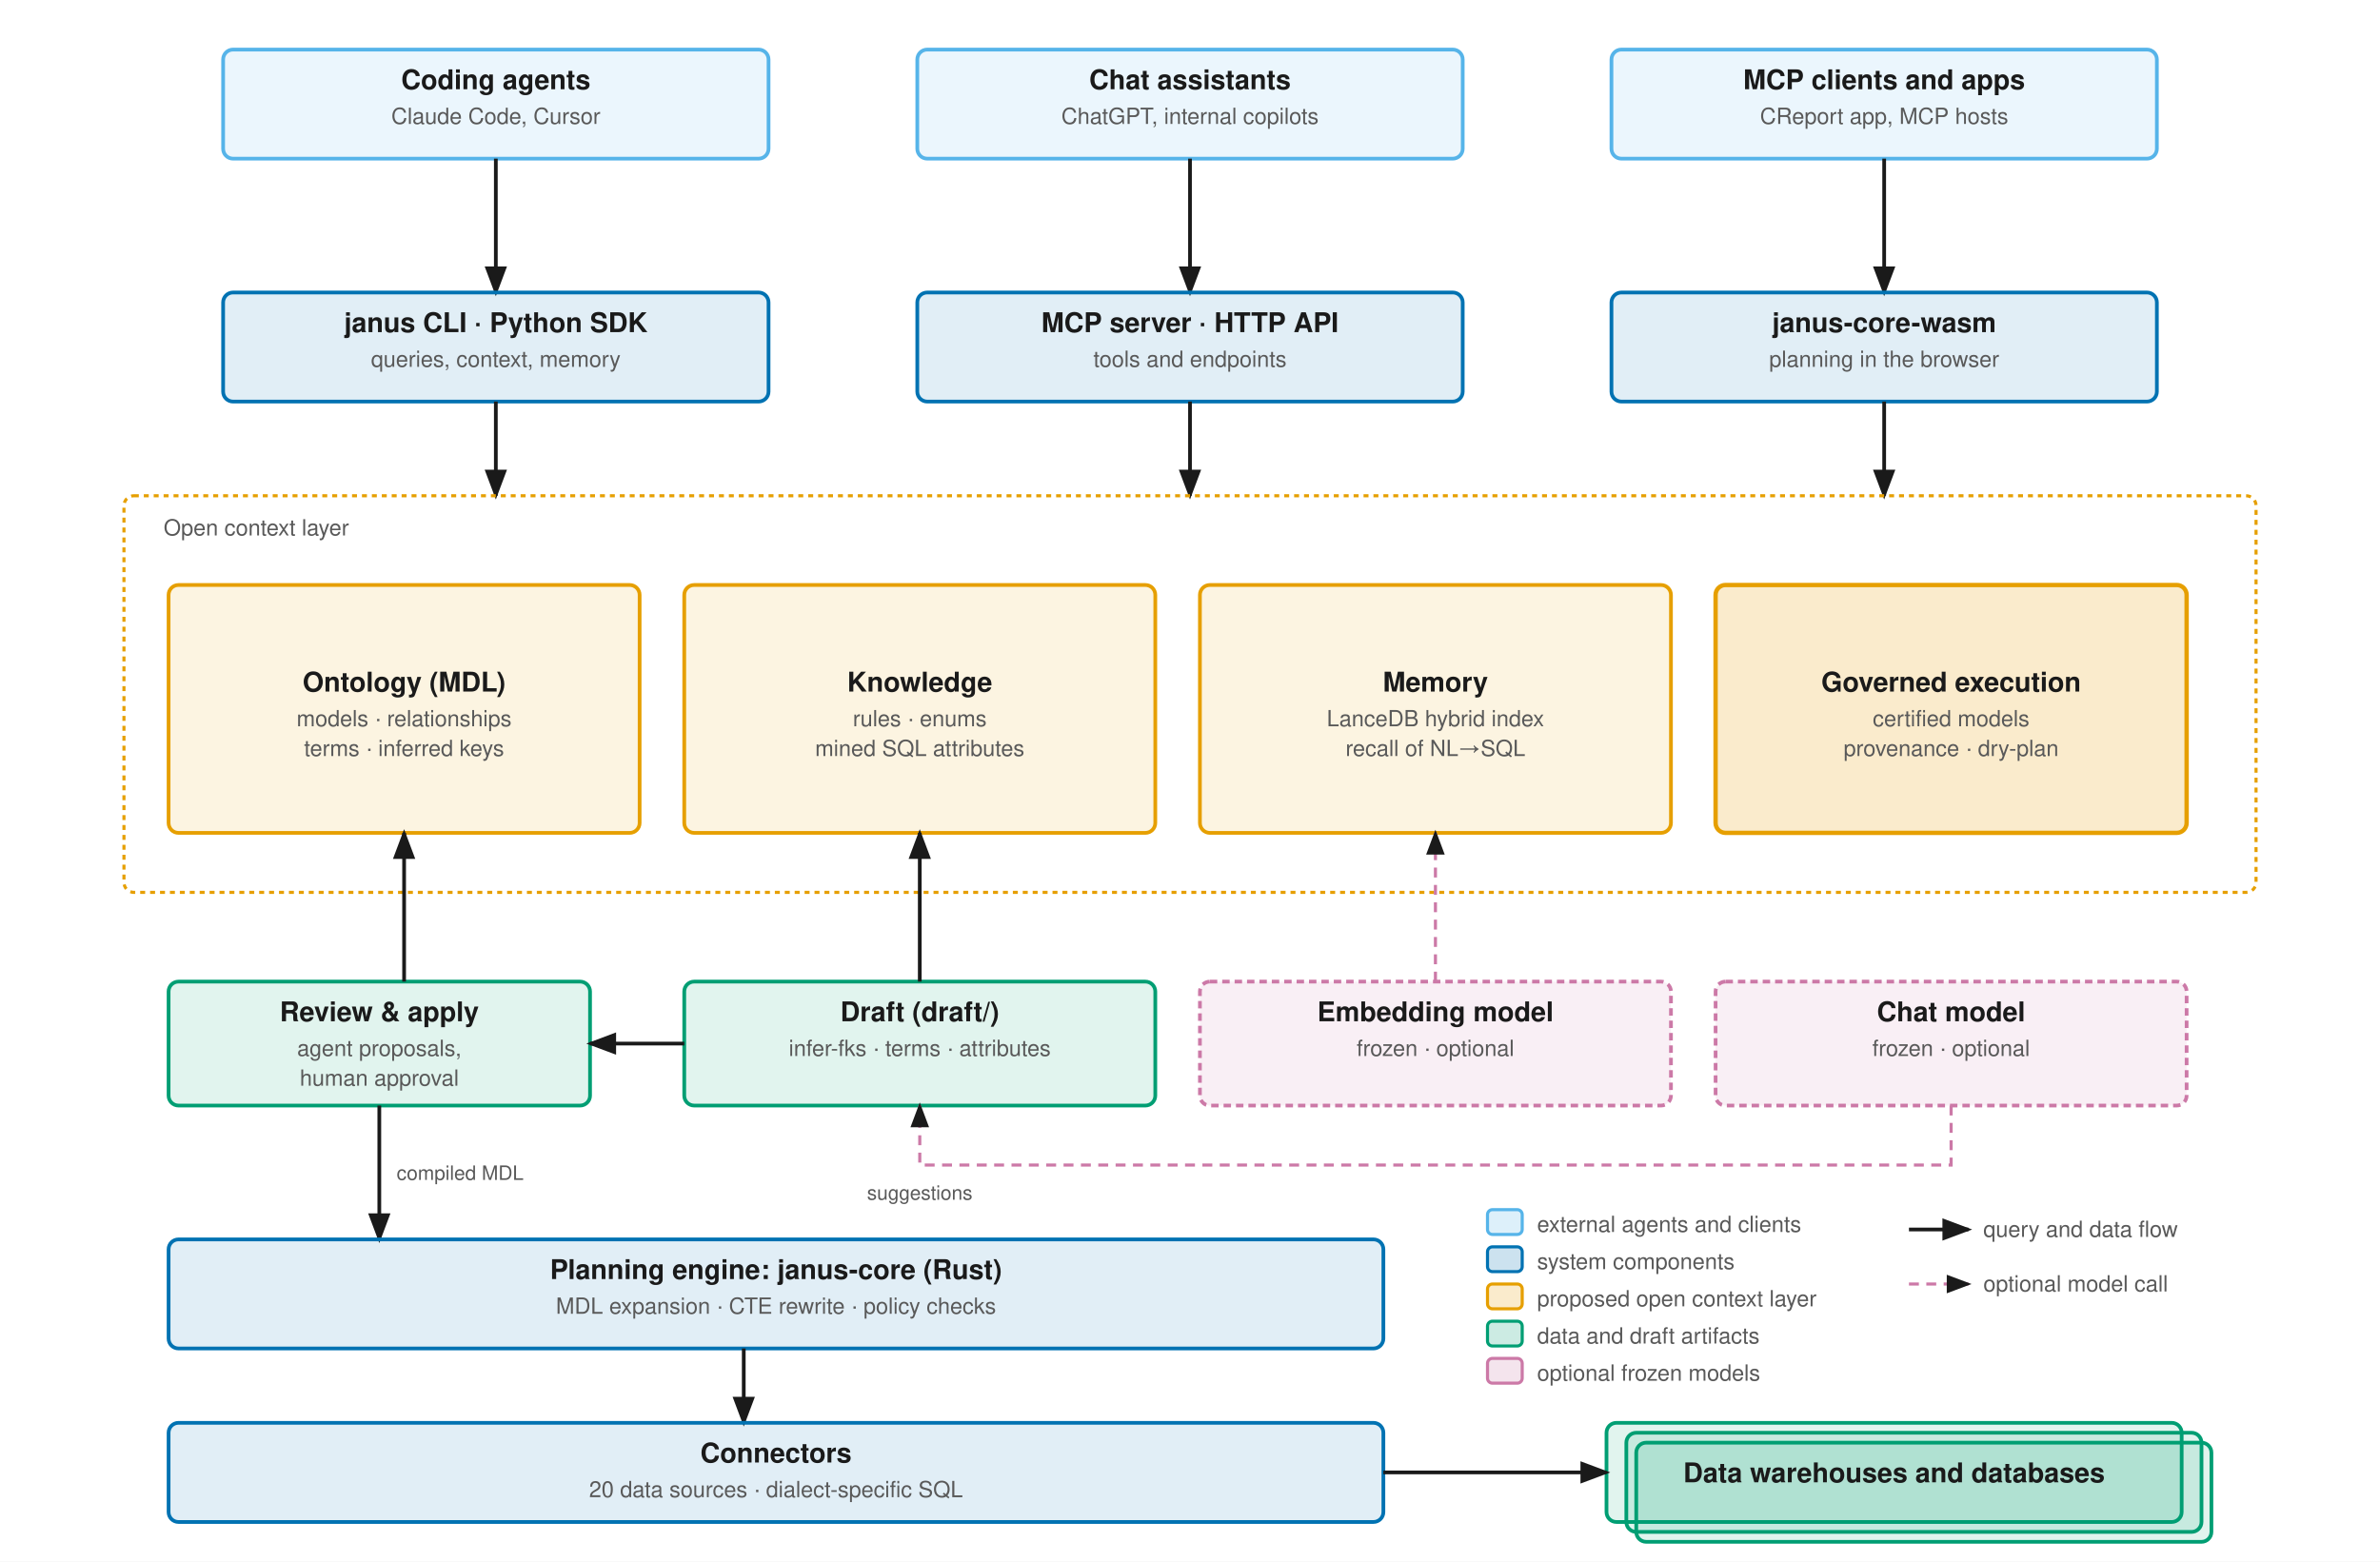
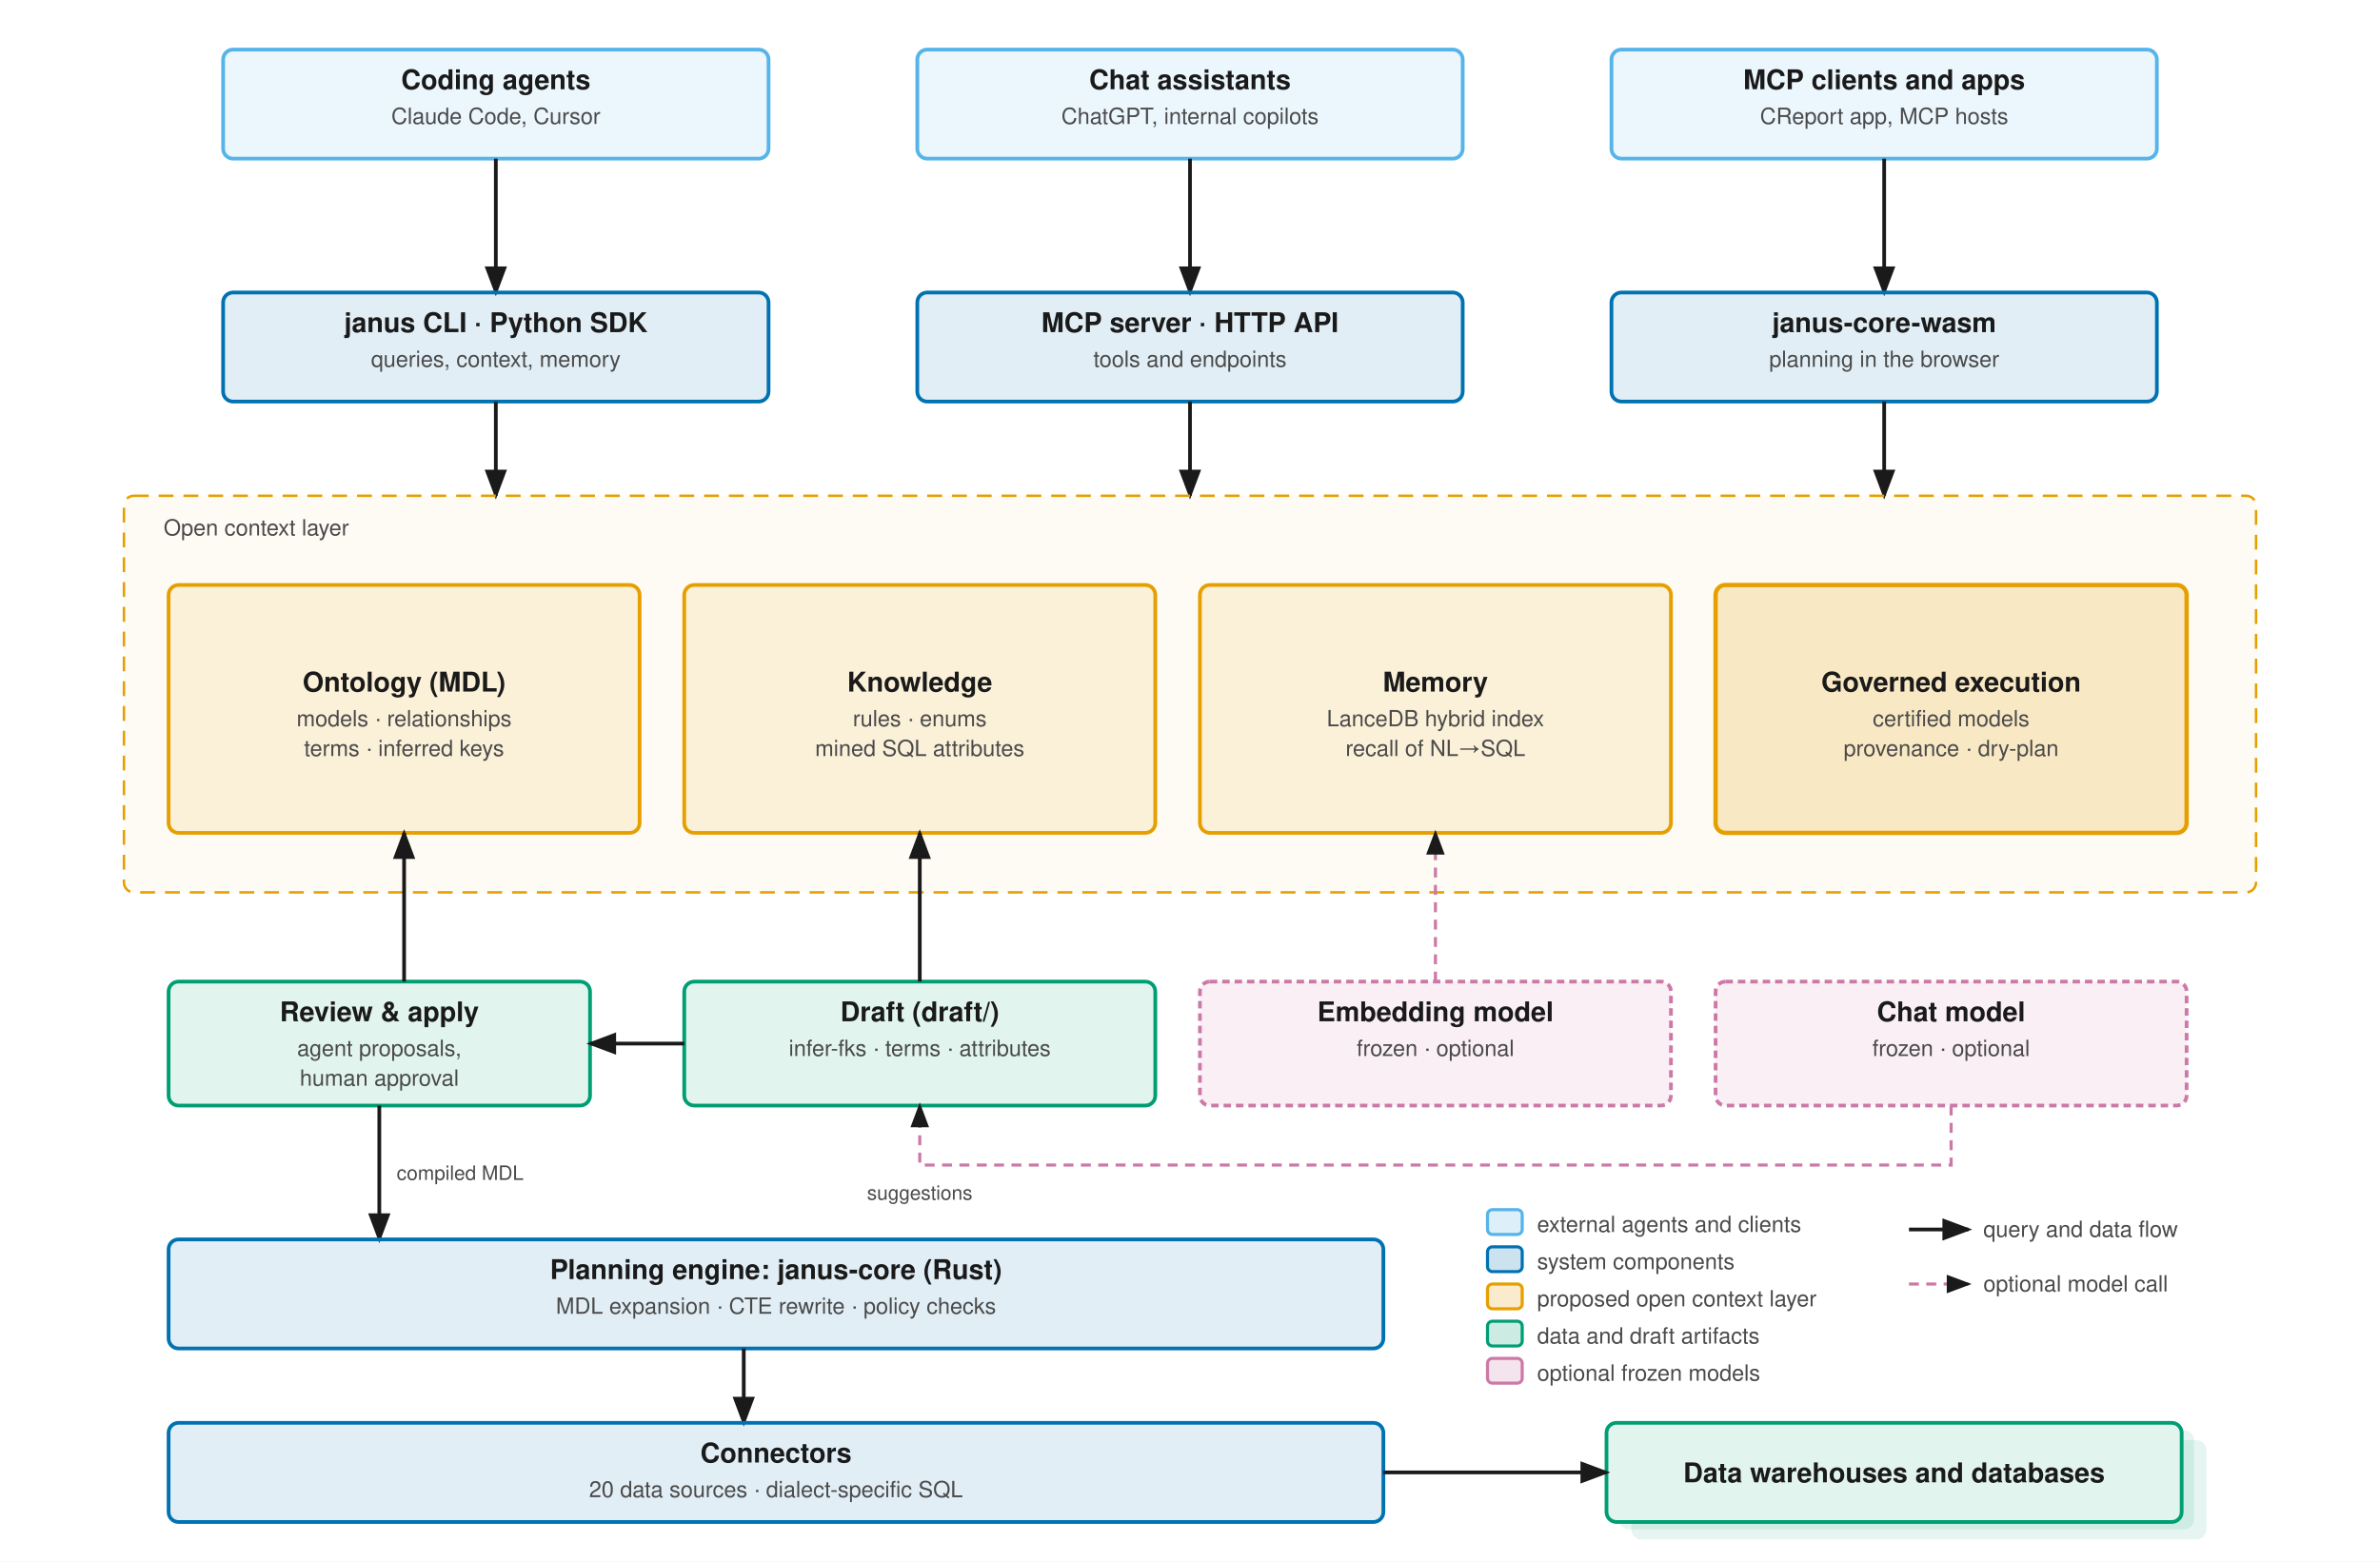
<svg xmlns="http://www.w3.org/2000/svg" viewBox="0 0 960 630" width="960" height="630">
  <style>text { font-family: 'Helvetica Neue', Helvetica, Arial, 'PingFang SC', 'Microsoft YaHei', sans-serif; }</style>
  <defs>
    <marker id="arrow-solid" markerWidth="8" markerHeight="6" refX="7" refY="3" orient="auto">
      <polygon points="0 0, 8 3, 0 6" fill="#1a1a1a" />
    </marker>
  </defs>
  <rect width="960" height="630" fill="#ffffff" />
  <rect x="90" y="20" width="220" height="44" rx="4" ry="4" fill="#56B4E9" fill-opacity="0.12" stroke="#56B4E9" stroke-width="1.5" />
  <text x="200.0" y="36.0" text-anchor="middle" font-size="11" font-weight="600" fill="#1a1a1a">Coding agents</text>
-   <text x="200.0" y="50.0" text-anchor="middle" font-size="9" fill="#595959">Claude Code, Cursor</text>
+   <text x="200.0" y="50.0" text-anchor="middle" font-size="9" fill="#4a4a4a">Claude Code, Cursor</text>
  <rect x="370" y="20" width="220" height="44" rx="4" ry="4" fill="#56B4E9" fill-opacity="0.12" stroke="#56B4E9" stroke-width="1.5" />
  <text x="480.0" y="36.0" text-anchor="middle" font-size="11" font-weight="600" fill="#1a1a1a">Chat assistants</text>
-   <text x="480.0" y="50.0" text-anchor="middle" font-size="9" fill="#595959">ChatGPT, internal copilots</text>
+   <text x="480.0" y="50.0" text-anchor="middle" font-size="9" fill="#4a4a4a">ChatGPT, internal copilots</text>
  <rect x="650" y="20" width="220" height="44" rx="4" ry="4" fill="#56B4E9" fill-opacity="0.12" stroke="#56B4E9" stroke-width="1.5" />
  <text x="760.0" y="36.0" text-anchor="middle" font-size="11" font-weight="600" fill="#1a1a1a">MCP clients and apps</text>
-   <text x="760.0" y="50.0" text-anchor="middle" font-size="9" fill="#595959">CReport app, MCP hosts</text>
+   <text x="760.0" y="50.0" text-anchor="middle" font-size="9" fill="#4a4a4a">CReport app, MCP hosts</text>
  <line x1="200" y1="64" x2="200" y2="118" stroke="#1a1a1a" stroke-width="1.5" marker-end="url(#arrow-solid)" />
  <rect x="90" y="118" width="220" height="44" rx="4" ry="4" fill="#0072B2" fill-opacity="0.12" stroke="#0072B2" stroke-width="1.5" />
  <text x="200.0" y="134.0" text-anchor="middle" font-size="11" font-weight="600" fill="#1a1a1a">janus CLI · Python SDK</text>
-   <text x="200.0" y="148.0" text-anchor="middle" font-size="9" fill="#595959">queries, context, memory</text>
+   <text x="200.0" y="148.0" text-anchor="middle" font-size="9" fill="#4a4a4a">queries, context, memory</text>
  <line x1="480" y1="64" x2="480" y2="118" stroke="#1a1a1a" stroke-width="1.5" marker-end="url(#arrow-solid)" />
  <rect x="370" y="118" width="220" height="44" rx="4" ry="4" fill="#0072B2" fill-opacity="0.12" stroke="#0072B2" stroke-width="1.5" />
  <text x="480.0" y="134.0" text-anchor="middle" font-size="11" font-weight="600" fill="#1a1a1a">MCP server · HTTP API</text>
-   <text x="480.0" y="148.0" text-anchor="middle" font-size="9" fill="#595959">tools and endpoints</text>
+   <text x="480.0" y="148.0" text-anchor="middle" font-size="9" fill="#4a4a4a">tools and endpoints</text>
  <line x1="760" y1="64" x2="760" y2="118" stroke="#1a1a1a" stroke-width="1.5" marker-end="url(#arrow-solid)" />
  <rect x="650" y="118" width="220" height="44" rx="4" ry="4" fill="#0072B2" fill-opacity="0.12" stroke="#0072B2" stroke-width="1.5" />
  <text x="760.0" y="134.0" text-anchor="middle" font-size="11" font-weight="600" fill="#1a1a1a">janus-core-wasm</text>
-   <text x="760.0" y="148.0" text-anchor="middle" font-size="9" fill="#595959">planning in the browser</text>
+   <text x="760.0" y="148.0" text-anchor="middle" font-size="9" fill="#4a4a4a">planning in the browser</text>
  <line x1="200" y1="162" x2="200" y2="200" stroke="#1a1a1a" stroke-width="1.5" marker-end="url(#arrow-solid)" />
  <line x1="480" y1="162" x2="480" y2="200" stroke="#1a1a1a" stroke-width="1.5" marker-end="url(#arrow-solid)" />
  <line x1="760" y1="162" x2="760" y2="200" stroke="#1a1a1a" stroke-width="1.5" marker-end="url(#arrow-solid)" />
-   <rect x="50" y="200" width="860" height="160" rx="4" ry="4" fill="none" stroke="#E69F00" stroke-width="1.25" stroke-dasharray="2,2" />
-   <text x="66" y="216" text-anchor="start" font-size="9" fill="#595959">Open context layer</text>
+   <rect x="50" y="200" width="860" height="160" rx="4" ry="4" fill="#E69F00" fill-opacity="0.04" stroke="#E69F00" stroke-width="1" stroke-dasharray="6,4" />
+   <text x="66" y="216" text-anchor="start" font-size="9" fill="#4a4a4a">Open context layer</text>
  <rect x="68" y="236" width="190" height="100" rx="4" ry="4" fill="#E69F00" fill-opacity="0.12" stroke="#E69F00" stroke-width="1.5" />
  <text x="163.0" y="279.0" text-anchor="middle" font-size="11" font-weight="600" fill="#1a1a1a">Ontology (MDL)</text>
-   <text x="163.0" y="293.0" text-anchor="middle" font-size="9" fill="#595959">models · relationships</text>
-   <text x="163.0" y="305.0" text-anchor="middle" font-size="9" fill="#595959">terms · inferred keys</text>
+   <text x="163.0" y="293.0" text-anchor="middle" font-size="9" fill="#4a4a4a">models · relationships</text>
+   <text x="163.0" y="305.0" text-anchor="middle" font-size="9" fill="#4a4a4a">terms · inferred keys</text>
  <rect x="276" y="236" width="190" height="100" rx="4" ry="4" fill="#E69F00" fill-opacity="0.12" stroke="#E69F00" stroke-width="1.5" />
  <text x="371.0" y="279.0" text-anchor="middle" font-size="11" font-weight="600" fill="#1a1a1a">Knowledge</text>
-   <text x="371.0" y="293.0" text-anchor="middle" font-size="9" fill="#595959">rules · enums</text>
-   <text x="371.0" y="305.0" text-anchor="middle" font-size="9" fill="#595959">mined SQL attributes</text>
+   <text x="371.0" y="293.0" text-anchor="middle" font-size="9" fill="#4a4a4a">rules · enums</text>
+   <text x="371.0" y="305.0" text-anchor="middle" font-size="9" fill="#4a4a4a">mined SQL attributes</text>
  <rect x="484" y="236" width="190" height="100" rx="4" ry="4" fill="#E69F00" fill-opacity="0.12" stroke="#E69F00" stroke-width="1.5" />
  <text x="579.0" y="279.0" text-anchor="middle" font-size="11" font-weight="600" fill="#1a1a1a">Memory</text>
-   <text x="579.0" y="293.0" text-anchor="middle" font-size="9" fill="#595959">LanceDB hybrid index</text>
-   <text x="579.0" y="305.0" text-anchor="middle" font-size="9" fill="#595959">recall of NL→SQL</text>
+   <text x="579.0" y="293.0" text-anchor="middle" font-size="9" fill="#4a4a4a">LanceDB hybrid index</text>
+   <text x="579.0" y="305.0" text-anchor="middle" font-size="9" fill="#4a4a4a">recall of NL→SQL</text>
  <rect x="692" y="236" width="190" height="100" rx="4" ry="4" fill="#E69F00" fill-opacity="0.2" stroke="#E69F00" stroke-width="1.75" />
  <text x="787.0" y="279.0" text-anchor="middle" font-size="11" font-weight="600" fill="#1a1a1a">Governed execution</text>
-   <text x="787.0" y="293.0" text-anchor="middle" font-size="9" fill="#595959">certified models</text>
-   <text x="787.0" y="305.0" text-anchor="middle" font-size="9" fill="#595959">provenance · dry-plan</text>
+   <text x="787.0" y="293.0" text-anchor="middle" font-size="9" fill="#4a4a4a">certified models</text>
+   <text x="787.0" y="305.0" text-anchor="middle" font-size="9" fill="#4a4a4a">provenance · dry-plan</text>
  <rect x="68" y="396" width="170" height="50" rx="4" ry="4" fill="#009E73" fill-opacity="0.12" stroke="#009E73" stroke-width="1.5" />
  <text x="153.0" y="412.0" text-anchor="middle" font-size="11" font-weight="600" fill="#1a1a1a">Review &amp; apply</text>
-   <text x="153.0" y="426.0" text-anchor="middle" font-size="9" fill="#595959">agent proposals,</text>
-   <text x="153.0" y="438.0" text-anchor="middle" font-size="9" fill="#595959">human approval</text>
+   <text x="153.0" y="426.0" text-anchor="middle" font-size="9" fill="#4a4a4a">agent proposals,</text>
+   <text x="153.0" y="438.0" text-anchor="middle" font-size="9" fill="#4a4a4a">human approval</text>
  <rect x="276" y="396" width="190" height="50" rx="4" ry="4" fill="#009E73" fill-opacity="0.12" stroke="#009E73" stroke-width="1.5" />
  <text x="371.0" y="412.0" text-anchor="middle" font-size="11" font-weight="600" fill="#1a1a1a">Draft (draft/)</text>
-   <text x="371.0" y="426.0" text-anchor="middle" font-size="9" fill="#595959">infer-fks · terms · attributes</text>
+   <text x="371.0" y="426.0" text-anchor="middle" font-size="9" fill="#4a4a4a">infer-fks · terms · attributes</text>
  <rect x="484" y="396" width="190" height="50" rx="4" ry="4" fill="#CC79A7" fill-opacity="0.12" stroke="#CC79A7" stroke-width="1.5" stroke-dasharray="3,2" />
  <text x="579.0" y="412.0" text-anchor="middle" font-size="11" font-weight="600" fill="#1a1a1a">Embedding model</text>
-   <text x="579.0" y="426.0" text-anchor="middle" font-size="9" fill="#595959">frozen · optional</text>
+   <text x="579.0" y="426.0" text-anchor="middle" font-size="9" fill="#4a4a4a">frozen · optional</text>
  <rect x="692" y="396" width="190" height="50" rx="4" ry="4" fill="#CC79A7" fill-opacity="0.12" stroke="#CC79A7" stroke-width="1.5" stroke-dasharray="3,2" />
  <text x="787.0" y="412.0" text-anchor="middle" font-size="11" font-weight="600" fill="#1a1a1a">Chat model</text>
-   <text x="787.0" y="426.0" text-anchor="middle" font-size="9" fill="#595959">frozen · optional</text>
+   <text x="787.0" y="426.0" text-anchor="middle" font-size="9" fill="#4a4a4a">frozen · optional</text>
  <line x1="163" y1="396" x2="163" y2="336" stroke="#1a1a1a" stroke-width="1.5" marker-end="url(#arrow-solid)" />
  <line x1="371" y1="396" x2="371" y2="336" stroke="#1a1a1a" stroke-width="1.5" marker-end="url(#arrow-solid)" />
  <line x1="579" y1="396" x2="579" y2="336" stroke="#CC79A7" stroke-width="1.25" stroke-dasharray="4,3" marker-end="url(#arrow-solid)" />
  <line x1="276" y1="421" x2="238" y2="421" stroke="#1a1a1a" stroke-width="1.5" marker-end="url(#arrow-solid)" />
  <path d="M787,446 L787,470 L371,470 L371,446" fill="none" stroke="#CC79A7" stroke-width="1.25" stroke-dasharray="4,3" marker-end="url(#arrow-solid)" />
-   <text x="371" y="484" text-anchor="middle" font-size="8" fill="#595959">suggestions</text>
+   <text x="371" y="484" text-anchor="middle" font-size="8" fill="#4a4a4a">suggestions</text>
  <line x1="153" y1="446" x2="153" y2="500" stroke="#1a1a1a" stroke-width="1.5" marker-end="url(#arrow-solid)" />
-   <text x="160" y="476" text-anchor="start" font-size="8" fill="#595959">compiled MDL</text>
+   <text x="160" y="476" text-anchor="start" font-size="8" fill="#4a4a4a">compiled MDL</text>
  <rect x="68" y="500" width="490" height="44" rx="4" ry="4" fill="#0072B2" fill-opacity="0.12" stroke="#0072B2" stroke-width="1.5" />
  <text x="313.0" y="516.0" text-anchor="middle" font-size="11" font-weight="600" fill="#1a1a1a">Planning engine: janus-core (Rust)</text>
-   <text x="313.0" y="530.0" text-anchor="middle" font-size="9" fill="#595959">MDL expansion · CTE rewrite · policy checks</text>
+   <text x="313.0" y="530.0" text-anchor="middle" font-size="9" fill="#4a4a4a">MDL expansion · CTE rewrite · policy checks</text>
  <line x1="300" y1="544" x2="300" y2="574" stroke="#1a1a1a" stroke-width="1.5" marker-end="url(#arrow-solid)" />
  <rect x="68" y="574" width="490" height="40" rx="4" ry="4" fill="#0072B2" fill-opacity="0.12" stroke="#0072B2" stroke-width="1.5" />
  <text x="313.0" y="590.0" text-anchor="middle" font-size="11" font-weight="600" fill="#1a1a1a">Connectors</text>
-   <text x="313.0" y="604.0" text-anchor="middle" font-size="9" fill="#595959">20 data sources · dialect-specific SQL</text>
-   <rect x="660" y="582" width="232" height="40" rx="4" ry="4" fill="#009E73" fill-opacity="0.12" stroke="#009E73" stroke-width="1.5" />
-   <rect x="656" y="578" width="232" height="40" rx="4" ry="4" fill="#009E73" fill-opacity="0.12" stroke="#009E73" stroke-width="1.5" />
-   <rect x="648" y="574" width="232" height="40" rx="4" ry="4" fill="#009E73" fill-opacity="0.12" stroke="#009E73" stroke-width="1.5" />
+   <text x="313.0" y="604.0" text-anchor="middle" font-size="9" fill="#4a4a4a">20 data sources · dialect-specific SQL</text>
+   <rect x="658" y="581" width="232" height="40" rx="4" ry="4" fill="#009E73" fill-opacity="0.10" />
+   <rect x="653" y="577" width="232" height="40" rx="4" ry="4" fill="#009E73" fill-opacity="0.10" />
+   <rect x="648" y="574" width="232" height="40" rx="4" ry="4" fill="#ffffff" stroke="#009E73" stroke-width="1.5" />
+   <rect x="648" y="574" width="232" height="40" rx="4" ry="4" fill="#009E73" fill-opacity="0.12" />
  <text x="764" y="598" text-anchor="middle" font-size="11" font-weight="600" fill="#1a1a1a">Data warehouses and databases</text>
  <line x1="558" y1="594" x2="648" y2="594" stroke="#1a1a1a" stroke-width="1.5" marker-end="url(#arrow-solid)" />
  <g transform="translate(600,488)">
    <rect x="0" y="0" width="14" height="10" rx="2" ry="2" fill="#56B4E9" fill-opacity="0.2" stroke="#56B4E9" stroke-width="1.25" />
-     <text x="20" y="9" font-size="9" fill="#595959">external agents and clients</text>
+     <text x="20" y="9" font-size="9" fill="#4a4a4a">external agents and clients</text>
    <rect x="0" y="15" width="14" height="10" rx="2" ry="2" fill="#0072B2" fill-opacity="0.2" stroke="#0072B2" stroke-width="1.25" />
-     <text x="20" y="24" font-size="9" fill="#595959">system components</text>
+     <text x="20" y="24" font-size="9" fill="#4a4a4a">system components</text>
    <rect x="0" y="30" width="14" height="10" rx="2" ry="2" fill="#E69F00" fill-opacity="0.2" stroke="#E69F00" stroke-width="1.25" />
-     <text x="20" y="39" font-size="9" fill="#595959">proposed open context layer</text>
+     <text x="20" y="39" font-size="9" fill="#4a4a4a">proposed open context layer</text>
    <rect x="0" y="45" width="14" height="10" rx="2" ry="2" fill="#009E73" fill-opacity="0.2" stroke="#009E73" stroke-width="1.25" />
-     <text x="20" y="54" font-size="9" fill="#595959">data and draft artifacts</text>
+     <text x="20" y="54" font-size="9" fill="#4a4a4a">data and draft artifacts</text>
    <rect x="0" y="60" width="14" height="10" rx="2" ry="2" fill="#CC79A7" fill-opacity="0.2" stroke="#CC79A7" stroke-width="1.25" />
-     <text x="20" y="69" font-size="9" fill="#595959">optional frozen models</text>
+     <text x="20" y="69" font-size="9" fill="#4a4a4a">optional frozen models</text>
  </g>
  <g transform="translate(770,488)">
    <line x1="0" y1="8" x2="24" y2="8" stroke="#1a1a1a" stroke-width="1.5" marker-end="url(#arrow-solid)" />
-     <text x="30" y="11" font-size="9" fill="#595959">query and data flow</text>
+     <text x="30" y="11" font-size="9" fill="#4a4a4a">query and data flow</text>
    <line x1="0" y1="30" x2="24" y2="30" stroke="#CC79A7" stroke-width="1.25" stroke-dasharray="4,3" marker-end="url(#arrow-solid)" />
-     <text x="30" y="33" font-size="9" fill="#595959">optional model call</text>
+     <text x="30" y="33" font-size="9" fill="#4a4a4a">optional model call</text>
  </g>
</svg>
